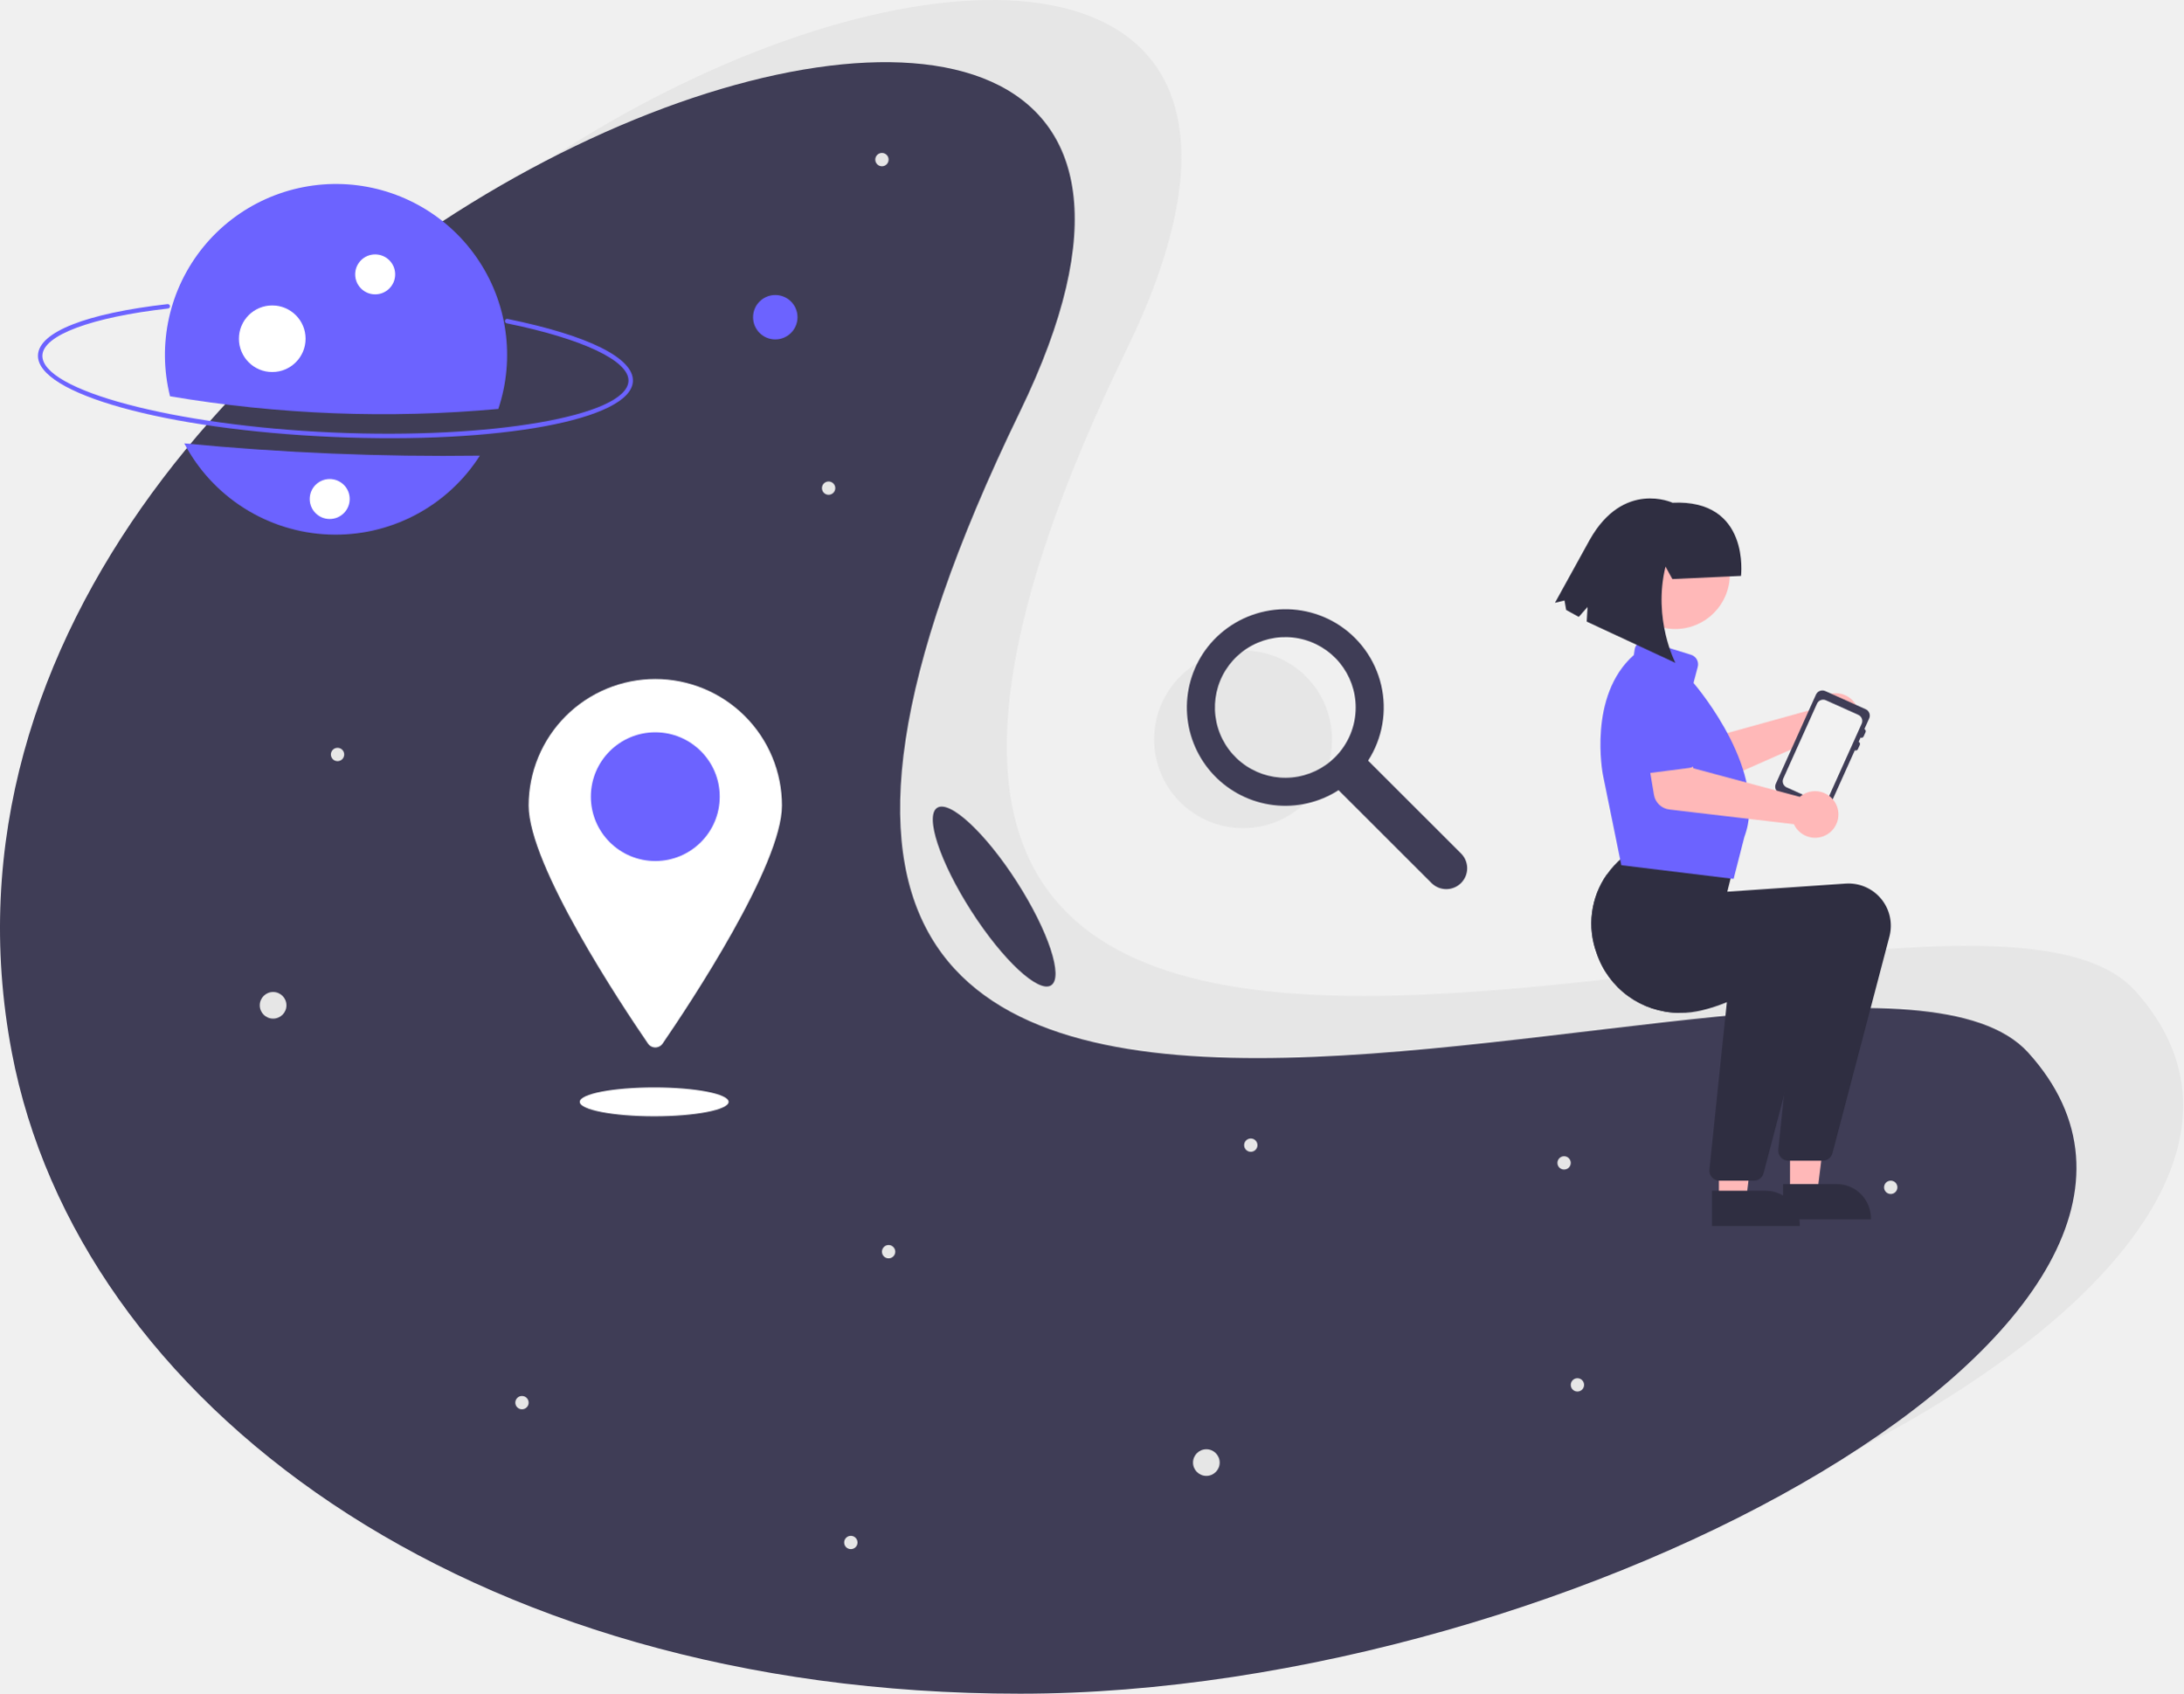
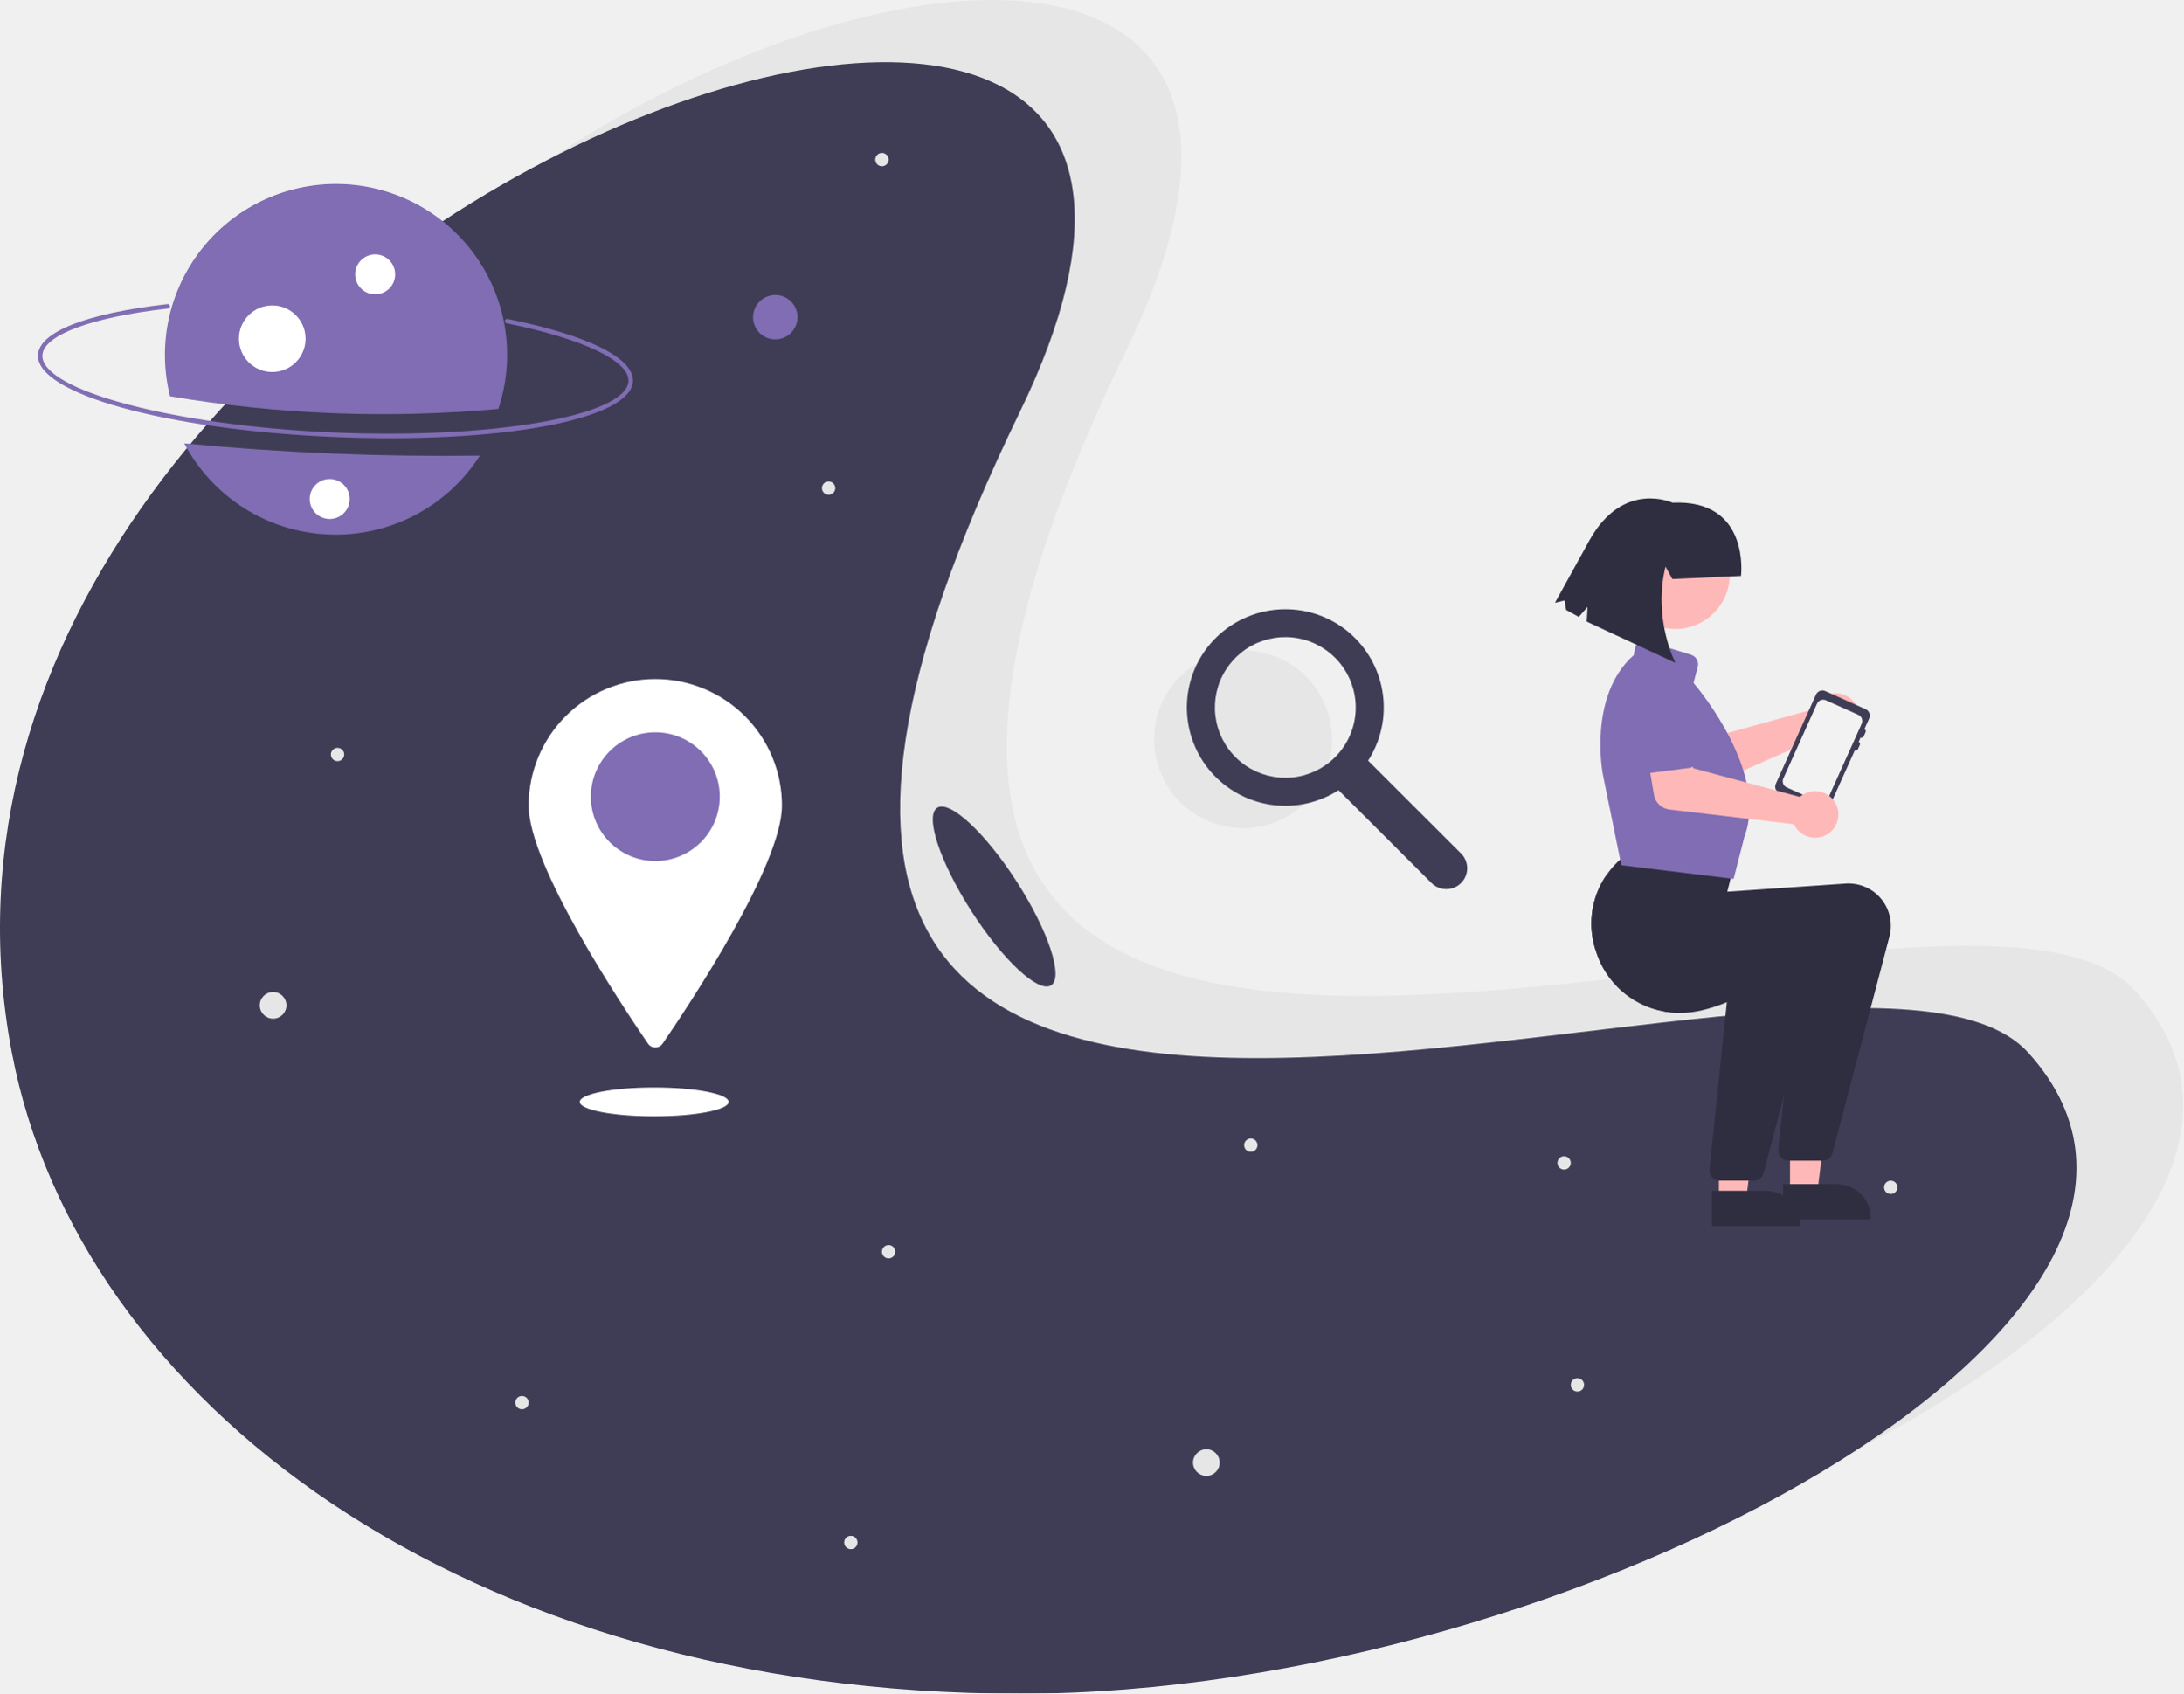
<svg xmlns="http://www.w3.org/2000/svg" width="522" height="405" viewBox="0 0 522 405" fill="none">
-   <g clip-path="url(#clip0_86_50)">
-     <path d="M297.229 198.033C308.975 198.033 318.497 188.52 318.497 176.785C318.497 165.051 308.975 155.538 297.229 155.538C285.483 155.538 275.961 165.051 275.961 176.785C275.961 188.52 285.483 198.033 297.229 198.033Z" fill="#E6E6E6" />
-     <path d="M349.353 204.09L327.128 181.886C328.831 179.238 329.986 176.276 330.523 173.175C331.06 170.074 330.968 166.897 330.253 163.831C329.538 160.766 328.215 157.876 326.362 155.331C324.508 152.786 322.162 150.639 319.463 149.016C314.38 145.982 308.342 144.967 302.545 146.17C296.748 147.373 291.615 150.707 288.162 155.512C284.985 159.962 283.459 165.38 283.846 170.833C284.234 176.286 286.511 181.434 290.286 185.391C294.061 189.349 299.098 191.869 304.532 192.518C309.965 193.167 315.455 191.905 320.058 188.949L342.283 211.153C343.221 212.089 344.493 212.614 345.818 212.614C347.143 212.613 348.414 212.087 349.352 211.151C350.289 210.214 350.815 208.945 350.816 207.62C350.816 206.296 350.29 205.026 349.353 204.09ZM319.228 181.057C316.474 183.808 312.851 185.52 308.975 185.902C305.099 186.283 301.21 185.31 297.972 183.148C294.734 180.987 292.346 177.77 291.215 174.047C290.085 170.324 290.281 166.324 291.772 162.729C293.262 159.135 295.954 156.167 299.389 154.333C302.824 152.499 306.789 151.911 310.609 152.67C314.428 153.429 317.867 155.488 320.337 158.496C322.808 161.504 324.158 165.274 324.158 169.165C324.161 171.374 323.727 173.562 322.881 175.602C322.035 177.643 320.793 179.497 319.228 181.057Z" fill="#3F3D56" />
-     <path d="M510.462 236.841C567.301 299.638 402.535 390.138 269.399 390.138C136.263 390.138 44.154 320.017 28.336 236.841C-10.019 35.169 355.129 -93.012 269.399 83.545C144.437 340.897 465.7 187.388 510.462 236.841Z" fill="#E6E6E6" />
-     <path d="M484.96 251.704C541.799 314.5 377.033 405 243.897 405C110.762 405 18.652 334.879 2.834 251.704C-35.521 50.032 329.627 -78.15 243.897 98.407C118.935 355.76 440.198 202.25 484.96 251.704Z" fill="#3F3D56" />
-     <path d="M79.48 104.473C39.596 102.718 8.672 94.124 9.078 84.906C9.322 79.379 20.609 74.935 40.046 72.714C40.116 72.705 40.186 72.711 40.254 72.73C40.321 72.748 40.384 72.781 40.439 72.824C40.494 72.867 40.54 72.921 40.574 72.982C40.608 73.043 40.63 73.111 40.638 73.18C40.646 73.25 40.64 73.32 40.621 73.387C40.601 73.455 40.569 73.517 40.525 73.572C40.481 73.627 40.427 73.672 40.366 73.706C40.304 73.74 40.237 73.761 40.167 73.768C21.857 75.861 10.352 80.147 10.14 84.952C9.772 93.288 41.547 101.742 79.526 103.412C117.505 105.083 149.901 99.452 150.268 91.116C150.481 86.29 139.325 80.996 121.154 77.301C121.086 77.287 121.02 77.26 120.962 77.221C120.904 77.182 120.855 77.132 120.816 77.074C120.777 77.016 120.75 76.95 120.737 76.882C120.724 76.813 120.724 76.743 120.738 76.674C120.752 76.606 120.779 76.541 120.818 76.483C120.858 76.425 120.908 76.376 120.966 76.337C121.024 76.299 121.09 76.272 121.158 76.259C121.227 76.246 121.298 76.246 121.366 76.26C140.653 80.183 151.574 85.615 151.33 91.163C150.924 100.381 119.363 106.227 79.48 104.473Z" fill="#6C63FF" />
-     <path d="M44.057 106.017C47.393 112.349 52.336 117.694 58.39 121.519C64.444 125.343 71.397 127.513 78.553 127.809C85.71 128.106 92.819 126.52 99.17 123.21C105.52 119.9 110.889 114.982 114.739 108.948C91.142 109.265 67.546 108.287 44.057 106.017Z" fill="#6C63FF" />
-     <path d="M119.151 97.782C121.159 91.765 121.738 85.364 120.841 79.085C119.945 72.805 117.598 66.821 113.985 61.605C110.373 56.389 105.596 52.084 100.03 49.031C94.465 45.979 88.265 44.262 81.921 44.018C75.577 43.773 69.263 45.007 63.478 47.621C57.694 50.236 52.598 54.16 48.594 59.082C44.591 64.004 41.788 69.79 40.41 75.982C39.031 82.173 39.114 88.6 40.651 94.754C66.577 99.151 92.964 100.169 119.151 97.782Z" fill="#6C63FF" />
-     <path d="M89.702 70.383C92.343 70.383 94.483 68.244 94.483 65.606C94.483 62.968 92.343 60.829 89.702 60.829C87.061 60.829 84.92 62.968 84.92 65.606C84.92 68.244 87.061 70.383 89.702 70.383Z" fill="white" />
-     <path d="M65.093 88.956C69.494 88.956 73.062 85.391 73.062 80.994C73.062 76.597 69.494 73.032 65.093 73.032C60.691 73.032 57.123 76.597 57.123 80.994C57.123 85.391 60.691 88.956 65.093 88.956Z" fill="white" />
-     <path d="M185.375 81.157C188.31 81.157 190.688 78.78 190.688 75.849C190.688 72.917 188.31 70.541 185.375 70.541C182.441 70.541 180.062 72.917 180.062 75.849C180.062 78.78 182.441 81.157 185.375 81.157Z" fill="#6C63FF" />
-     <path d="M65.299 243.578C67.06 243.578 68.487 242.153 68.487 240.394C68.487 238.635 67.06 237.209 65.299 237.209C63.539 237.209 62.111 238.635 62.111 240.394C62.111 242.153 63.539 243.578 65.299 243.578Z" fill="#E6E6E6" />
-     <path d="M288.448 352.921C290.208 352.921 291.635 351.495 291.635 349.736C291.635 347.977 290.208 346.552 288.448 346.552C286.687 346.552 285.26 347.977 285.26 349.736C285.26 351.495 286.687 352.921 288.448 352.921Z" fill="#E6E6E6" />
-     <path d="M80.707 182.007C81.588 182.007 82.301 181.294 82.301 180.414C82.301 179.535 81.588 178.822 80.707 178.822C79.827 178.822 79.113 179.535 79.113 180.414C79.113 181.294 79.827 182.007 80.707 182.007Z" fill="#E6E6E6" />
-     <path d="M212.471 300.904C213.351 300.904 214.065 300.191 214.065 299.311C214.065 298.432 213.351 297.719 212.471 297.719C211.591 297.719 210.877 298.432 210.877 299.311C210.877 300.191 211.591 300.904 212.471 300.904Z" fill="#E6E6E6" />
-     <path d="M452.09 285.511C452.97 285.511 453.684 284.798 453.684 283.918C453.684 283.039 452.97 282.326 452.09 282.326C451.21 282.326 450.496 283.039 450.496 283.918C450.496 284.798 451.21 285.511 452.09 285.511Z" fill="#E6E6E6" />
-     <path d="M377.176 332.751C378.056 332.751 378.77 332.038 378.77 331.159C378.77 330.279 378.056 329.566 377.176 329.566C376.296 329.566 375.582 330.279 375.582 331.159C375.582 332.038 376.296 332.751 377.176 332.751Z" fill="#E6E6E6" />
-     <path d="M299.074 275.426C299.955 275.426 300.668 274.713 300.668 273.833C300.668 272.954 299.955 272.241 299.074 272.241C298.194 272.241 297.48 272.954 297.48 273.833C297.48 274.713 298.194 275.426 299.074 275.426Z" fill="#E6E6E6" />
-     <path d="M198.125 118.312C199.006 118.312 199.719 117.599 199.719 116.72C199.719 115.84 199.006 115.127 198.125 115.127C197.245 115.127 196.531 115.84 196.531 116.72C196.531 117.599 197.245 118.312 198.125 118.312Z" fill="#E6E6E6" />
-     <path d="M210.877 39.755C211.757 39.755 212.471 39.042 212.471 38.163C212.471 37.283 211.757 36.57 210.877 36.57C209.997 36.57 209.283 37.283 209.283 38.163C209.283 39.042 209.997 39.755 210.877 39.755Z" fill="#E6E6E6" />
-     <path d="M203.44 370.437C204.32 370.437 205.034 369.724 205.034 368.845C205.034 367.965 204.32 367.252 203.44 367.252C202.559 367.252 201.846 367.965 201.846 368.845C201.846 369.724 202.559 370.437 203.44 370.437Z" fill="#E6E6E6" />
-     <path d="M124.807 336.997C125.687 336.997 126.401 336.284 126.401 335.405C126.401 334.526 125.687 333.813 124.807 333.813C123.927 333.813 123.213 334.526 123.213 335.405C123.213 336.284 123.927 336.997 124.807 336.997Z" fill="#E6E6E6" />
-     <path d="M373.988 279.672C374.869 279.672 375.582 278.959 375.582 278.08C375.582 277.2 374.869 276.487 373.988 276.487C373.108 276.487 372.395 277.2 372.395 278.08C372.395 278.959 373.108 279.672 373.988 279.672Z" fill="#E6E6E6" />
-     <path d="M78.832 124.098C81.473 124.098 83.614 121.959 83.614 119.321C83.614 116.682 81.473 114.544 78.832 114.544C76.192 114.544 74.051 116.682 74.051 119.321C74.051 121.959 76.192 124.098 78.832 124.098Z" fill="white" />
-     <path d="M186.969 192.623C186.969 206.89 164.888 240.137 158.436 249.548C158.241 249.833 157.98 250.065 157.675 250.226C157.369 250.387 157.03 250.471 156.685 250.471C156.34 250.471 156 250.387 155.695 250.226C155.39 250.065 155.129 249.833 154.934 249.548C148.481 240.137 126.4 206.89 126.4 192.623C126.4 188.649 127.184 184.715 128.706 181.045C130.228 177.374 132.458 174.039 135.27 171.229C138.083 168.42 141.421 166.191 145.095 164.671C148.77 163.15 152.708 162.368 156.685 162.368C160.662 162.368 164.6 163.15 168.274 164.671C171.948 166.191 175.287 168.42 178.099 171.229C180.911 174.039 183.142 177.374 184.664 181.045C186.186 184.715 186.969 188.649 186.969 192.623Z" fill="white" />
-     <path d="M156.685 205.892C165.195 205.892 172.093 199.001 172.093 190.499C172.093 181.998 165.195 175.107 156.685 175.107C148.176 175.107 141.277 181.998 141.277 190.499C141.277 199.001 148.176 205.892 156.685 205.892Z" fill="#6C63FF" />
-     <path d="M156.418 266.933C166.248 266.933 174.217 265.388 174.217 263.483C174.217 261.578 166.248 260.033 156.418 260.033C146.588 260.033 138.619 261.578 138.619 263.483C138.619 265.388 146.588 266.933 156.418 266.933Z" fill="white" />
-     <path d="M433.997 168.748C433.863 169.009 433.749 169.281 433.657 169.56L408.269 176.607L403.694 172.134L396.035 178.15L403.364 186.854C403.956 187.557 404.761 188.05 405.657 188.257C406.553 188.465 407.492 188.376 408.333 188.005L435.757 175.911C436.688 176.557 437.793 176.904 438.925 176.906C440.058 176.908 441.164 176.566 442.097 175.925C443.031 175.284 443.746 174.375 444.149 173.317C444.552 172.26 444.624 171.105 444.354 170.006C444.084 168.907 443.485 167.917 442.638 167.166C441.791 166.415 440.735 165.94 439.61 165.803C438.486 165.667 437.347 165.875 436.344 166.401C435.341 166.928 434.523 167.746 433.997 168.748Z" fill="#FFB8B8" />
-     <path d="M407.375 177.02L397.846 184.43C397.575 184.64 397.261 184.79 396.927 184.869C396.593 184.948 396.245 184.954 395.908 184.887C395.571 184.819 395.253 184.68 394.975 184.479C394.697 184.278 394.465 184.019 394.296 183.72L388.374 173.249C387.302 171.857 386.826 170.097 387.051 168.355C387.275 166.613 388.183 165.031 389.573 163.957C390.964 162.882 392.724 162.402 394.468 162.622C396.212 162.842 397.798 163.744 398.877 165.131L407.558 173.408C407.806 173.645 408.001 173.932 408.128 174.251C408.255 174.57 408.312 174.913 408.294 175.256C408.277 175.598 408.186 175.933 408.027 176.238C407.869 176.542 407.646 176.809 407.375 177.02Z" fill="#6C63FF" />
-     <path d="M436.433 165.244L446.096 169.587C446.501 169.769 446.817 170.104 446.974 170.519C447.132 170.933 447.118 171.393 446.936 171.797L445.792 174.338C445.926 174.399 446.031 174.51 446.084 174.648C446.136 174.787 446.132 174.94 446.071 175.074L445.614 176.091C445.553 176.225 445.441 176.33 445.303 176.382C445.165 176.435 445.011 176.43 444.876 176.37L444.419 177.386C444.553 177.447 444.658 177.559 444.711 177.697C444.763 177.835 444.759 177.988 444.698 178.123L444.241 179.139C444.18 179.274 444.068 179.379 443.93 179.431C443.792 179.483 443.638 179.479 443.503 179.419L437.325 193.138C437.143 193.542 436.808 193.857 436.393 194.015C435.978 194.172 435.518 194.158 435.113 193.976L425.45 189.633C425.045 189.451 424.729 189.116 424.572 188.701C424.414 188.287 424.428 187.827 424.61 187.423L434.221 166.082C434.403 165.678 434.738 165.363 435.153 165.205C435.568 165.048 436.028 165.062 436.433 165.244Z" fill="#3F3D56" />
-     <path d="M427.203 188.281L434.955 191.769C435.344 191.942 435.785 191.955 436.183 191.805C436.581 191.655 436.904 191.353 437.08 190.967L440.661 183.01L441.904 180.252L445.144 173.054C445.318 172.666 445.33 172.226 445.18 171.83C445.029 171.433 444.728 171.112 444.341 170.937L441.904 169.839L436.584 167.449C436.195 167.275 435.754 167.263 435.357 167.415C434.959 167.566 434.639 167.869 434.465 168.257L431.33 175.216L427.761 183.138L426.4 186.164C426.226 186.551 426.213 186.991 426.364 187.388C426.514 187.785 426.816 188.106 427.203 188.281Z" fill="#F2F2F2" />
-     <path d="M411.005 286.862L417.519 286.861L420.618 261.761L411.004 261.762L411.005 286.862Z" fill="#FFB8B8" />
-     <path d="M409.344 284.737L422.171 284.736C423.245 284.736 424.309 284.948 425.3 285.358C426.292 285.768 427.193 286.37 427.953 287.128C428.712 287.887 429.314 288.787 429.725 289.778C430.135 290.769 430.347 291.831 430.347 292.903V293.169L409.344 293.169L409.344 284.737Z" fill="#2F2E41" />
-     <path d="M428.007 285.269L434.521 285.269L437.62 260.169L428.006 260.169L428.007 285.269Z" fill="#FFB8B8" />
-     <path d="M426.346 283.145L439.173 283.144C440.247 283.144 441.311 283.355 442.302 283.766C443.294 284.176 444.195 284.778 444.954 285.536C445.714 286.294 446.316 287.195 446.727 288.186C447.137 289.176 447.349 290.238 447.349 291.311V291.576L426.346 291.577L426.346 283.145Z" fill="#2F2E41" />
-     <path d="M381.787 227.963C383.174 232.072 385.807 235.65 389.319 238.199C392.832 240.749 397.05 242.144 401.392 242.193L401.721 242.198C405.084 242.294 409.032 241.211 412.905 239.656C420.556 236.583 427.904 231.662 429.854 230.309L426.549 262.045L425.21 274.911C425.176 275.244 425.213 275.58 425.317 275.898C425.421 276.216 425.591 276.509 425.815 276.757C426.039 277.006 426.313 277.204 426.619 277.341C426.924 277.477 427.255 277.548 427.59 277.549H435.841C436.371 277.549 436.885 277.374 437.304 277.052C437.723 276.729 438.023 276.277 438.158 275.765L451.781 223.934C452.189 222.382 452.222 220.756 451.876 219.19C451.531 217.623 450.817 216.161 449.793 214.925C448.77 213.689 447.467 212.714 445.991 212.081C444.516 211.448 442.911 211.175 441.309 211.285L413.011 213.223L414.988 205.324L389.729 203.647L389.655 203.7C389.05 204.141 388.46 204.603 387.897 205.086C386.488 206.275 385.24 207.642 384.183 209.151C382.291 211.86 381.085 214.986 380.667 218.262C380.25 221.539 380.634 224.867 381.787 227.963Z" fill="#2F2E41" />
-     <path d="M381.787 227.963C383.174 232.072 385.807 235.65 389.319 238.199C392.832 240.749 397.05 242.144 401.392 242.193C405.543 240.094 409.549 237.72 413.383 235.086L412.905 239.656L408.74 279.688C408.706 280.021 408.742 280.357 408.846 280.675C408.95 280.993 409.12 281.286 409.344 281.534C409.569 281.783 409.842 281.982 410.148 282.118C410.454 282.254 410.785 282.325 411.12 282.326H419.371C419.9 282.326 420.414 282.151 420.833 281.829C421.253 281.506 421.553 281.054 421.687 280.543L426.549 262.045L435.31 228.711C435.719 227.16 435.752 225.533 435.406 223.967C435.06 222.4 434.346 220.938 433.323 219.702C432.3 218.466 430.996 217.491 429.521 216.858C428.045 216.225 426.44 215.952 424.838 216.062L396.541 218L398.517 210.101L384.183 209.151C382.291 211.86 381.085 214.986 380.667 218.262C380.25 221.539 380.634 224.867 381.787 227.963Z" fill="#2F2E41" />
-     <path d="M387.862 206.917L387.672 206.894L383.265 185.245C383.227 185.058 379.624 166.385 390.67 156.623L390.862 155.287C390.911 154.945 391.034 154.618 391.222 154.328C391.41 154.038 391.659 153.792 391.951 153.608C392.243 153.423 392.572 153.304 392.915 153.259C393.258 153.214 393.606 153.243 393.936 153.345L404.342 156.57C404.931 156.751 405.427 157.153 405.726 157.692C406.025 158.23 406.104 158.863 405.946 159.458L404.934 163.302C406.337 164.948 422.847 184.806 417.096 200.105L414.521 210.164L387.862 206.917Z" fill="#6C63FF" />
-     <path d="M431.066 190.021C430.818 190.177 430.581 190.353 430.36 190.547L404.912 183.722L403.248 177.547L393.592 178.837L395.474 190.055C395.626 190.961 396.068 191.794 396.734 192.427C397.4 193.061 398.254 193.462 399.167 193.57L428.937 197.083C429.41 198.111 430.185 198.971 431.159 199.549C432.133 200.126 433.26 200.393 434.39 200.315C435.52 200.237 436.599 199.817 437.484 199.111C438.369 198.406 439.018 197.447 439.345 196.364C439.672 195.28 439.66 194.123 439.313 193.047C438.965 191.97 438.297 191.024 437.399 190.336C436.5 189.647 435.413 189.248 434.282 189.192C433.151 189.136 432.029 189.425 431.066 190.021Z" fill="#FFB8B8" />
-     <path d="M403.932 183.623L391.956 185.164C391.615 185.208 391.269 185.178 390.941 185.076C390.613 184.974 390.311 184.803 390.055 184.574C389.799 184.345 389.596 184.063 389.458 183.749C389.321 183.434 389.254 183.093 389.26 182.75L389.489 170.725C389.274 168.982 389.76 167.225 390.84 165.84C391.92 164.454 393.506 163.553 395.25 163.333C396.994 163.114 398.754 163.595 400.144 164.67C401.534 165.745 402.44 167.327 402.665 169.069L405.928 180.605C406.021 180.936 406.042 181.282 405.989 181.621C405.937 181.961 405.811 182.284 405.622 182.571C405.432 182.857 405.184 183.099 404.892 183.281C404.6 183.463 404.273 183.579 403.932 183.623Z" fill="#6C63FF" />
-     <path d="M400.561 150.407C407.768 150.407 413.61 144.57 413.61 137.37C413.61 130.17 407.768 124.334 400.561 124.334C393.354 124.334 387.512 130.17 387.512 137.37C387.512 144.57 393.354 150.407 400.561 150.407Z" fill="#FFB8B8" />
-     <path d="M399.874 138.459L398.24 135.487C395.146 148.084 400.612 158.509 400.612 158.509L379.396 148.636L379.598 145.133L377.499 147.513L374.482 145.852L374.084 143.58L371.807 144.143L380.118 129.076C388.185 114.737 399.912 120.211 399.912 120.211C418.569 119.325 416.29 137.714 416.29 137.714L399.874 138.459Z" fill="#2F2E41" />
-     <path d="M251.329 235.611C254.337 233.684 250.678 222.619 243.156 210.896C235.634 199.174 227.097 191.233 224.088 193.159C221.08 195.086 224.739 206.151 232.261 217.874C239.783 229.597 248.32 237.537 251.329 235.611Z" fill="#3F3D56" />
+   <g clip-path="url(#clip0_101_2)">
+     <mask id="mask0_101_2" style="mask-type:luminance" maskUnits="userSpaceOnUse" x="0" y="0" width="522" height="405">
+       <path d="M522 0H0V405H522V0Z" fill="white" />
+     </mask>
+     <g mask="url(#mask0_101_2)">
+       <path d="M297.229 198.033C308.975 198.033 318.497 188.52 318.497 176.785C318.497 165.051 308.975 155.538 297.229 155.538C285.483 155.538 275.961 165.051 275.961 176.785C275.961 188.52 285.483 198.033 297.229 198.033Z" fill="#E6E6E6" />
+       <path d="M349.353 204.09L327.128 181.886C328.831 179.238 329.986 176.276 330.523 173.175C331.06 170.074 330.968 166.897 330.253 163.831C329.538 160.766 328.215 157.876 326.362 155.331C324.508 152.786 322.162 150.639 319.463 149.016C314.38 145.982 308.342 144.967 302.545 146.17C296.748 147.373 291.615 150.707 288.162 155.512C284.985 159.962 283.459 165.38 283.846 170.833C284.234 176.286 286.511 181.434 290.286 185.391C294.061 189.349 299.098 191.869 304.532 192.518C309.965 193.167 315.455 191.905 320.058 188.949L342.283 211.153C343.221 212.089 344.493 212.614 345.818 212.614C347.143 212.613 348.414 212.087 349.352 211.151C350.289 210.214 350.815 208.945 350.816 207.62C350.816 206.296 350.29 205.026 349.353 204.09ZM319.228 181.057C316.474 183.808 312.851 185.52 308.975 185.902C305.099 186.283 301.21 185.31 297.972 183.148C294.734 180.987 292.346 177.77 291.215 174.047C290.085 170.324 290.281 166.324 291.772 162.729C293.262 159.135 295.954 156.167 299.389 154.333C302.824 152.499 306.789 151.911 310.609 152.67C314.428 153.429 317.867 155.488 320.337 158.496C322.808 161.504 324.158 165.274 324.158 169.165C324.161 171.374 323.727 173.562 322.881 175.602C322.035 177.643 320.793 179.497 319.228 181.057Z" fill="#3F3D56" />
+       <path d="M510.462 236.841C567.301 299.638 402.535 390.138 269.399 390.138C136.263 390.138 44.154 320.017 28.336 236.841C-10.019 35.169 355.129 -93.012 269.399 83.545C144.437 340.897 465.7 187.388 510.462 236.841Z" fill="#E6E6E6" />
+       <path d="M484.96 251.704C541.799 314.5 377.033 405 243.897 405C110.762 405 18.652 334.879 2.834 251.704C-35.521 50.032 329.627 -78.15 243.897 98.407C118.935 355.76 440.198 202.25 484.96 251.704Z" fill="#3F3D56" />
+       <path d="M79.48 104.473C39.596 102.718 8.672 94.124 9.078 84.906C9.322 79.379 20.609 74.935 40.046 72.714C40.116 72.705 40.186 72.711 40.254 72.73C40.321 72.748 40.384 72.781 40.439 72.824C40.494 72.867 40.54 72.921 40.574 72.982C40.608 73.043 40.63 73.111 40.638 73.18C40.646 73.25 40.64 73.32 40.621 73.387C40.601 73.455 40.569 73.517 40.525 73.572C40.481 73.627 40.427 73.672 40.366 73.706C40.304 73.74 40.237 73.761 40.167 73.768C21.857 75.861 10.352 80.147 10.14 84.952C9.772 93.288 41.547 101.742 79.526 103.412C117.505 105.083 149.901 99.452 150.268 91.116C150.481 86.29 139.325 80.996 121.154 77.301C121.086 77.287 121.02 77.26 120.962 77.221C120.904 77.182 120.855 77.132 120.816 77.074C120.777 77.016 120.75 76.95 120.737 76.882C120.724 76.813 120.724 76.743 120.738 76.674C120.752 76.606 120.779 76.541 120.818 76.483C120.858 76.425 120.908 76.376 120.966 76.337C121.024 76.299 121.09 76.272 121.158 76.259C121.227 76.246 121.298 76.246 121.366 76.26C140.653 80.183 151.574 85.615 151.33 91.163C150.924 100.381 119.363 106.227 79.48 104.473Z" fill="#806DB3" />
+       <path d="M44.057 106.017C47.393 112.349 52.336 117.694 58.39 121.519C64.444 125.343 71.397 127.513 78.553 127.809C85.71 128.106 92.819 126.52 99.17 123.21C105.52 119.9 110.889 114.982 114.739 108.948C91.142 109.265 67.546 108.287 44.057 106.017Z" fill="#806DB3" />
+       <path d="M119.151 97.782C121.159 91.765 121.738 85.364 120.841 79.085C119.945 72.805 117.598 66.821 113.985 61.605C110.373 56.389 105.596 52.084 100.03 49.031C94.465 45.979 88.265 44.262 81.921 44.018C75.577 43.773 69.263 45.007 63.478 47.621C57.694 50.236 52.598 54.16 48.594 59.082C44.591 64.004 41.788 69.79 40.41 75.982C39.031 82.173 39.114 88.6 40.651 94.754C66.577 99.151 92.964 100.169 119.151 97.782Z" fill="#806DB3" />
+       <path d="M89.702 70.383C92.343 70.383 94.483 68.244 94.483 65.606C94.483 62.968 92.343 60.829 89.702 60.829C87.061 60.829 84.92 62.968 84.92 65.606C84.92 68.244 87.061 70.383 89.702 70.383Z" fill="white" />
+       <path d="M65.093 88.956C69.494 88.956 73.062 85.391 73.062 80.994C73.062 76.597 69.494 73.032 65.093 73.032C60.691 73.032 57.123 76.597 57.123 80.994C57.123 85.391 60.691 88.956 65.093 88.956Z" fill="white" />
+       <path d="M185.375 81.157C188.31 81.157 190.688 78.78 190.688 75.849C190.688 72.917 188.31 70.541 185.375 70.541C182.441 70.541 180.062 72.917 180.062 75.849C180.062 78.78 182.441 81.157 185.375 81.157Z" fill="#806DB3" />
+       <path d="M65.299 243.578C67.06 243.578 68.487 242.153 68.487 240.394C68.487 238.635 67.06 237.209 65.299 237.209C63.539 237.209 62.111 238.635 62.111 240.394C62.111 242.153 63.539 243.578 65.299 243.578Z" fill="#E6E6E6" />
+       <path d="M288.448 352.921C290.208 352.921 291.635 351.495 291.635 349.736C291.635 347.977 290.208 346.552 288.448 346.552C286.687 346.552 285.26 347.977 285.26 349.736C285.26 351.495 286.687 352.921 288.448 352.921Z" fill="#E6E6E6" />
+       <path d="M80.707 182.007C81.588 182.007 82.301 181.294 82.301 180.414C82.301 179.535 81.588 178.822 80.707 178.822C79.827 178.822 79.113 179.535 79.113 180.414C79.113 181.294 79.827 182.007 80.707 182.007Z" fill="#E6E6E6" />
+       <path d="M212.471 300.904C213.351 300.904 214.065 300.191 214.065 299.311C214.065 298.432 213.351 297.719 212.471 297.719C211.591 297.719 210.877 298.432 210.877 299.311C210.877 300.191 211.591 300.904 212.471 300.904Z" fill="#E6E6E6" />
+       <path d="M452.09 285.511C452.97 285.511 453.684 284.798 453.684 283.918C453.684 283.039 452.97 282.326 452.09 282.326C451.21 282.326 450.496 283.039 450.496 283.918C450.496 284.798 451.21 285.511 452.09 285.511Z" fill="#E6E6E6" />
+       <path d="M377.176 332.751C378.056 332.751 378.77 332.038 378.77 331.159C378.77 330.279 378.056 329.566 377.176 329.566C376.296 329.566 375.582 330.279 375.582 331.159C375.582 332.038 376.296 332.751 377.176 332.751Z" fill="#E6E6E6" />
+       <path d="M299.074 275.426C299.955 275.426 300.668 274.713 300.668 273.833C300.668 272.954 299.955 272.241 299.074 272.241C298.194 272.241 297.48 272.954 297.48 273.833C297.48 274.713 298.194 275.426 299.074 275.426Z" fill="#E6E6E6" />
+       <path d="M198.125 118.312C199.006 118.312 199.719 117.599 199.719 116.72C199.719 115.84 199.006 115.127 198.125 115.127C197.245 115.127 196.531 115.84 196.531 116.72C196.531 117.599 197.245 118.312 198.125 118.312Z" fill="#E6E6E6" />
+       <path d="M210.877 39.755C211.757 39.755 212.471 39.042 212.471 38.163C212.471 37.283 211.757 36.57 210.877 36.57C209.997 36.57 209.283 37.283 209.283 38.163C209.283 39.042 209.997 39.755 210.877 39.755Z" fill="#E6E6E6" />
+       <path d="M203.44 370.437C204.32 370.437 205.034 369.724 205.034 368.845C205.034 367.965 204.32 367.252 203.44 367.252C202.559 367.252 201.846 367.965 201.846 368.845C201.846 369.724 202.559 370.437 203.44 370.437Z" fill="#E6E6E6" />
+       <path d="M124.807 336.997C125.687 336.997 126.401 336.284 126.401 335.405C126.401 334.526 125.687 333.813 124.807 333.813C123.927 333.813 123.213 334.526 123.213 335.405C123.213 336.284 123.927 336.997 124.807 336.997Z" fill="#E6E6E6" />
+       <path d="M373.988 279.672C374.869 279.672 375.582 278.959 375.582 278.08C375.582 277.2 374.869 276.487 373.988 276.487C373.108 276.487 372.395 277.2 372.395 278.08C372.395 278.959 373.108 279.672 373.988 279.672Z" fill="#E6E6E6" />
+       <path d="M78.832 124.098C81.473 124.098 83.614 121.959 83.614 119.321C83.614 116.682 81.473 114.544 78.832 114.544C76.192 114.544 74.051 116.682 74.051 119.321C74.051 121.959 76.192 124.098 78.832 124.098Z" fill="white" />
+       <path d="M186.969 192.623C186.969 206.89 164.888 240.137 158.436 249.548C158.241 249.833 157.98 250.065 157.675 250.226C157.369 250.387 157.03 250.471 156.685 250.471C156.34 250.471 156 250.387 155.695 250.226C155.39 250.065 155.129 249.833 154.934 249.548C148.481 240.137 126.4 206.89 126.4 192.623C126.4 188.649 127.184 184.715 128.706 181.045C130.228 177.374 132.458 174.039 135.27 171.229C138.083 168.42 141.421 166.191 145.095 164.671C148.77 163.15 152.708 162.368 156.685 162.368C160.662 162.368 164.6 163.15 168.274 164.671C171.948 166.191 175.287 168.42 178.099 171.229C180.911 174.039 183.142 177.374 184.664 181.045C186.186 184.715 186.969 188.649 186.969 192.623Z" fill="white" />
+       <path d="M156.685 205.892C165.195 205.892 172.093 199.001 172.093 190.499C172.093 181.998 165.195 175.107 156.685 175.107C148.176 175.107 141.277 181.998 141.277 190.499C141.277 199.001 148.176 205.892 156.685 205.892Z" fill="#806DB3" />
+       <path d="M156.418 266.933C166.248 266.933 174.217 265.388 174.217 263.483C174.217 261.578 166.248 260.033 156.418 260.033C146.588 260.033 138.619 261.578 138.619 263.483C138.619 265.388 146.588 266.933 156.418 266.933Z" fill="white" />
+       <path d="M433.997 168.748C433.863 169.009 433.749 169.281 433.657 169.56L408.269 176.607L403.694 172.134L396.035 178.15L403.364 186.854C403.956 187.557 404.761 188.05 405.657 188.257C406.553 188.465 407.492 188.376 408.333 188.005L435.757 175.911C436.688 176.557 437.793 176.904 438.925 176.906C440.058 176.908 441.164 176.566 442.097 175.925C443.031 175.284 443.746 174.375 444.149 173.317C444.552 172.26 444.624 171.105 444.354 170.006C444.084 168.907 443.485 167.917 442.638 167.166C441.791 166.415 440.735 165.94 439.61 165.803C438.486 165.667 437.347 165.875 436.344 166.401C435.341 166.928 434.523 167.746 433.997 168.748Z" fill="#FFB8B8" />
+       <path d="M407.375 177.02L397.846 184.43C397.575 184.64 397.261 184.79 396.927 184.869C396.593 184.948 396.245 184.954 395.908 184.887C395.571 184.819 395.253 184.68 394.975 184.479C394.697 184.278 394.465 184.019 394.296 183.72L388.374 173.249C387.302 171.857 386.826 170.097 387.051 168.355C387.275 166.613 388.183 165.031 389.573 163.957C390.964 162.882 392.724 162.402 394.468 162.622C396.212 162.842 397.798 163.744 398.877 165.131L407.558 173.408C407.806 173.645 408.001 173.932 408.128 174.251C408.255 174.57 408.312 174.913 408.294 175.256C408.277 175.598 408.186 175.933 408.027 176.238C407.869 176.542 407.646 176.809 407.375 177.02Z" fill="#806DB3" />
+       <path d="M436.433 165.244L446.096 169.587C446.501 169.769 446.817 170.104 446.974 170.519C447.132 170.933 447.118 171.393 446.936 171.797L445.792 174.338C445.926 174.399 446.031 174.51 446.084 174.648C446.136 174.787 446.132 174.94 446.071 175.074L445.614 176.091C445.553 176.225 445.441 176.33 445.303 176.382C445.165 176.435 445.011 176.43 444.876 176.37L444.419 177.386C444.553 177.447 444.658 177.559 444.711 177.697C444.763 177.835 444.759 177.988 444.698 178.123L444.241 179.139C444.18 179.274 444.068 179.379 443.93 179.431C443.792 179.483 443.638 179.479 443.503 179.419L437.325 193.138C437.143 193.542 436.808 193.857 436.393 194.015C435.978 194.172 435.518 194.158 435.113 193.976L425.45 189.633C425.045 189.451 424.729 189.116 424.572 188.701C424.414 188.287 424.428 187.827 424.61 187.423L434.221 166.082C434.403 165.678 434.738 165.363 435.153 165.205C435.568 165.048 436.028 165.062 436.433 165.244Z" fill="#3F3D56" />
+       <path d="M427.203 188.281L434.955 191.769C435.344 191.942 435.785 191.955 436.183 191.805C436.581 191.655 436.904 191.353 437.08 190.967L440.661 183.01L441.904 180.252L445.144 173.054C445.318 172.666 445.33 172.226 445.18 171.83C445.029 171.433 444.728 171.112 444.341 170.937L441.904 169.839L436.584 167.449C436.195 167.275 435.754 167.263 435.357 167.415C434.959 167.566 434.639 167.869 434.465 168.257L431.33 175.216L427.761 183.138L426.4 186.164C426.226 186.551 426.213 186.991 426.364 187.388C426.514 187.785 426.816 188.106 427.203 188.281Z" fill="#F2F2F2" />
+       <path d="M411.005 286.862L417.519 286.861L420.618 261.761L411.004 261.762L411.005 286.862Z" fill="#FFB8B8" />
+       <path d="M409.344 284.737L422.171 284.736C423.245 284.736 424.309 284.948 425.3 285.358C426.292 285.768 427.193 286.37 427.953 287.128C428.712 287.887 429.314 288.787 429.725 289.778C430.135 290.769 430.347 291.831 430.347 292.903V293.169H409.344V284.737Z" fill="#2F2E41" />
+       <path d="M428.007 285.269H434.521L437.62 260.169H428.006L428.007 285.269Z" fill="#FFB8B8" />
+       <path d="M426.346 283.145L439.173 283.144C440.247 283.144 441.311 283.355 442.302 283.766C443.294 284.176 444.195 284.778 444.954 285.536C445.714 286.294 446.316 287.195 446.727 288.186C447.137 289.176 447.349 290.238 447.349 291.311V291.576L426.346 291.577V283.145Z" fill="#2F2E41" />
+       <path d="M381.787 227.963C383.174 232.072 385.807 235.65 389.319 238.199C392.832 240.749 397.05 242.144 401.392 242.193L401.721 242.198C405.084 242.294 409.032 241.211 412.905 239.656C420.556 236.583 427.904 231.662 429.854 230.309L426.549 262.045L425.21 274.911C425.176 275.244 425.213 275.58 425.317 275.898C425.421 276.216 425.591 276.509 425.815 276.757C426.039 277.006 426.313 277.204 426.619 277.341C426.924 277.477 427.255 277.548 427.59 277.549H435.841C436.371 277.549 436.885 277.374 437.304 277.052C437.723 276.729 438.023 276.277 438.158 275.765L451.781 223.934C452.189 222.382 452.222 220.756 451.876 219.19C451.531 217.623 450.817 216.161 449.793 214.925C448.77 213.689 447.467 212.714 445.991 212.081C444.516 211.448 442.911 211.175 441.309 211.285L413.011 213.223L414.988 205.324L389.729 203.647L389.655 203.7C389.05 204.141 388.46 204.603 387.897 205.086C386.488 206.275 385.24 207.642 384.183 209.151C382.291 211.86 381.085 214.986 380.667 218.262C380.25 221.539 380.634 224.867 381.787 227.963Z" fill="#2F2E41" />
+       <path d="M381.787 227.963C383.174 232.072 385.807 235.65 389.319 238.199C392.832 240.749 397.05 242.144 401.392 242.193C405.543 240.094 409.549 237.72 413.383 235.086L412.905 239.656L408.74 279.688C408.706 280.021 408.742 280.357 408.846 280.675C408.95 280.993 409.12 281.286 409.344 281.534C409.569 281.783 409.842 281.982 410.148 282.118C410.454 282.254 410.785 282.325 411.12 282.326H419.371C419.9 282.326 420.414 282.151 420.833 281.829C421.253 281.506 421.553 281.054 421.687 280.543L426.549 262.045L435.31 228.711C435.719 227.16 435.752 225.533 435.406 223.967C435.06 222.4 434.346 220.938 433.323 219.702C432.3 218.466 430.996 217.491 429.521 216.858C428.045 216.225 426.44 215.952 424.838 216.062L396.541 218L398.517 210.101L384.183 209.151C382.291 211.86 381.085 214.986 380.667 218.262C380.25 221.539 380.634 224.867 381.787 227.963Z" fill="#2F2E41" />
+       <path d="M387.862 206.917L387.672 206.894L383.265 185.245C383.227 185.058 379.624 166.385 390.67 156.623L390.862 155.287C390.911 154.945 391.034 154.618 391.222 154.328C391.41 154.038 391.659 153.792 391.951 153.608C392.243 153.423 392.572 153.304 392.915 153.259C393.258 153.214 393.606 153.243 393.936 153.345L404.342 156.57C404.931 156.751 405.427 157.153 405.726 157.692C406.025 158.23 406.104 158.863 405.946 159.458L404.934 163.302C406.337 164.948 422.847 184.806 417.096 200.105L414.521 210.164L387.862 206.917Z" fill="#806DB3" />
+       <path d="M431.066 190.021C430.818 190.177 430.581 190.353 430.36 190.547L404.912 183.722L403.248 177.547L393.592 178.837L395.474 190.055C395.626 190.961 396.068 191.794 396.734 192.427C397.4 193.061 398.254 193.462 399.167 193.57L428.937 197.083C429.41 198.111 430.185 198.971 431.159 199.549C432.133 200.126 433.26 200.393 434.39 200.315C435.52 200.237 436.599 199.817 437.484 199.111C438.369 198.406 439.018 197.447 439.345 196.364C439.672 195.28 439.66 194.123 439.313 193.047C438.965 191.97 438.297 191.024 437.399 190.336C436.5 189.647 435.413 189.248 434.282 189.192C433.151 189.136 432.029 189.425 431.066 190.021Z" fill="#FFB8B8" />
+       <path d="M403.932 183.623L391.956 185.164C391.615 185.208 391.269 185.178 390.941 185.076C390.613 184.974 390.311 184.803 390.055 184.574C389.799 184.345 389.596 184.063 389.458 183.749C389.321 183.434 389.254 183.093 389.26 182.75L389.489 170.725C389.274 168.982 389.76 167.225 390.84 165.84C391.92 164.454 393.506 163.553 395.25 163.333C396.994 163.114 398.754 163.595 400.144 164.67C401.534 165.745 402.44 167.327 402.665 169.069L405.928 180.605C406.021 180.936 406.042 181.282 405.989 181.621C405.937 181.961 405.811 182.284 405.622 182.571C405.432 182.857 405.184 183.099 404.892 183.281C404.6 183.463 404.273 183.579 403.932 183.623Z" fill="#806DB3" />
+       <path d="M400.561 150.407C407.768 150.407 413.61 144.57 413.61 137.37C413.61 130.17 407.768 124.334 400.561 124.334C393.354 124.334 387.512 130.17 387.512 137.37C387.512 144.57 393.354 150.407 400.561 150.407Z" fill="#FFB8B8" />
+       <path d="M399.874 138.459L398.24 135.487C395.146 148.084 400.612 158.509 400.612 158.509L379.396 148.636L379.598 145.133L377.499 147.513L374.482 145.852L374.084 143.58L371.807 144.143L380.118 129.076C388.185 114.737 399.912 120.211 399.912 120.211C418.569 119.325 416.29 137.714 416.29 137.714L399.874 138.459Z" fill="#2F2E41" />
+       <path d="M251.329 235.611C254.337 233.684 250.678 222.619 243.156 210.896C235.634 199.174 227.097 191.233 224.088 193.159C221.08 195.086 224.739 206.151 232.261 217.874C239.783 229.597 248.32 237.537 251.329 235.611Z" fill="#3F3D56" />
+     </g>
  </g>
  <defs>
-     <clipPath id="clip0_86_50">
+     <clipPath id="clip0_101_2">
      <rect width="522" height="405" fill="white" />
    </clipPath>
  </defs>
</svg>
